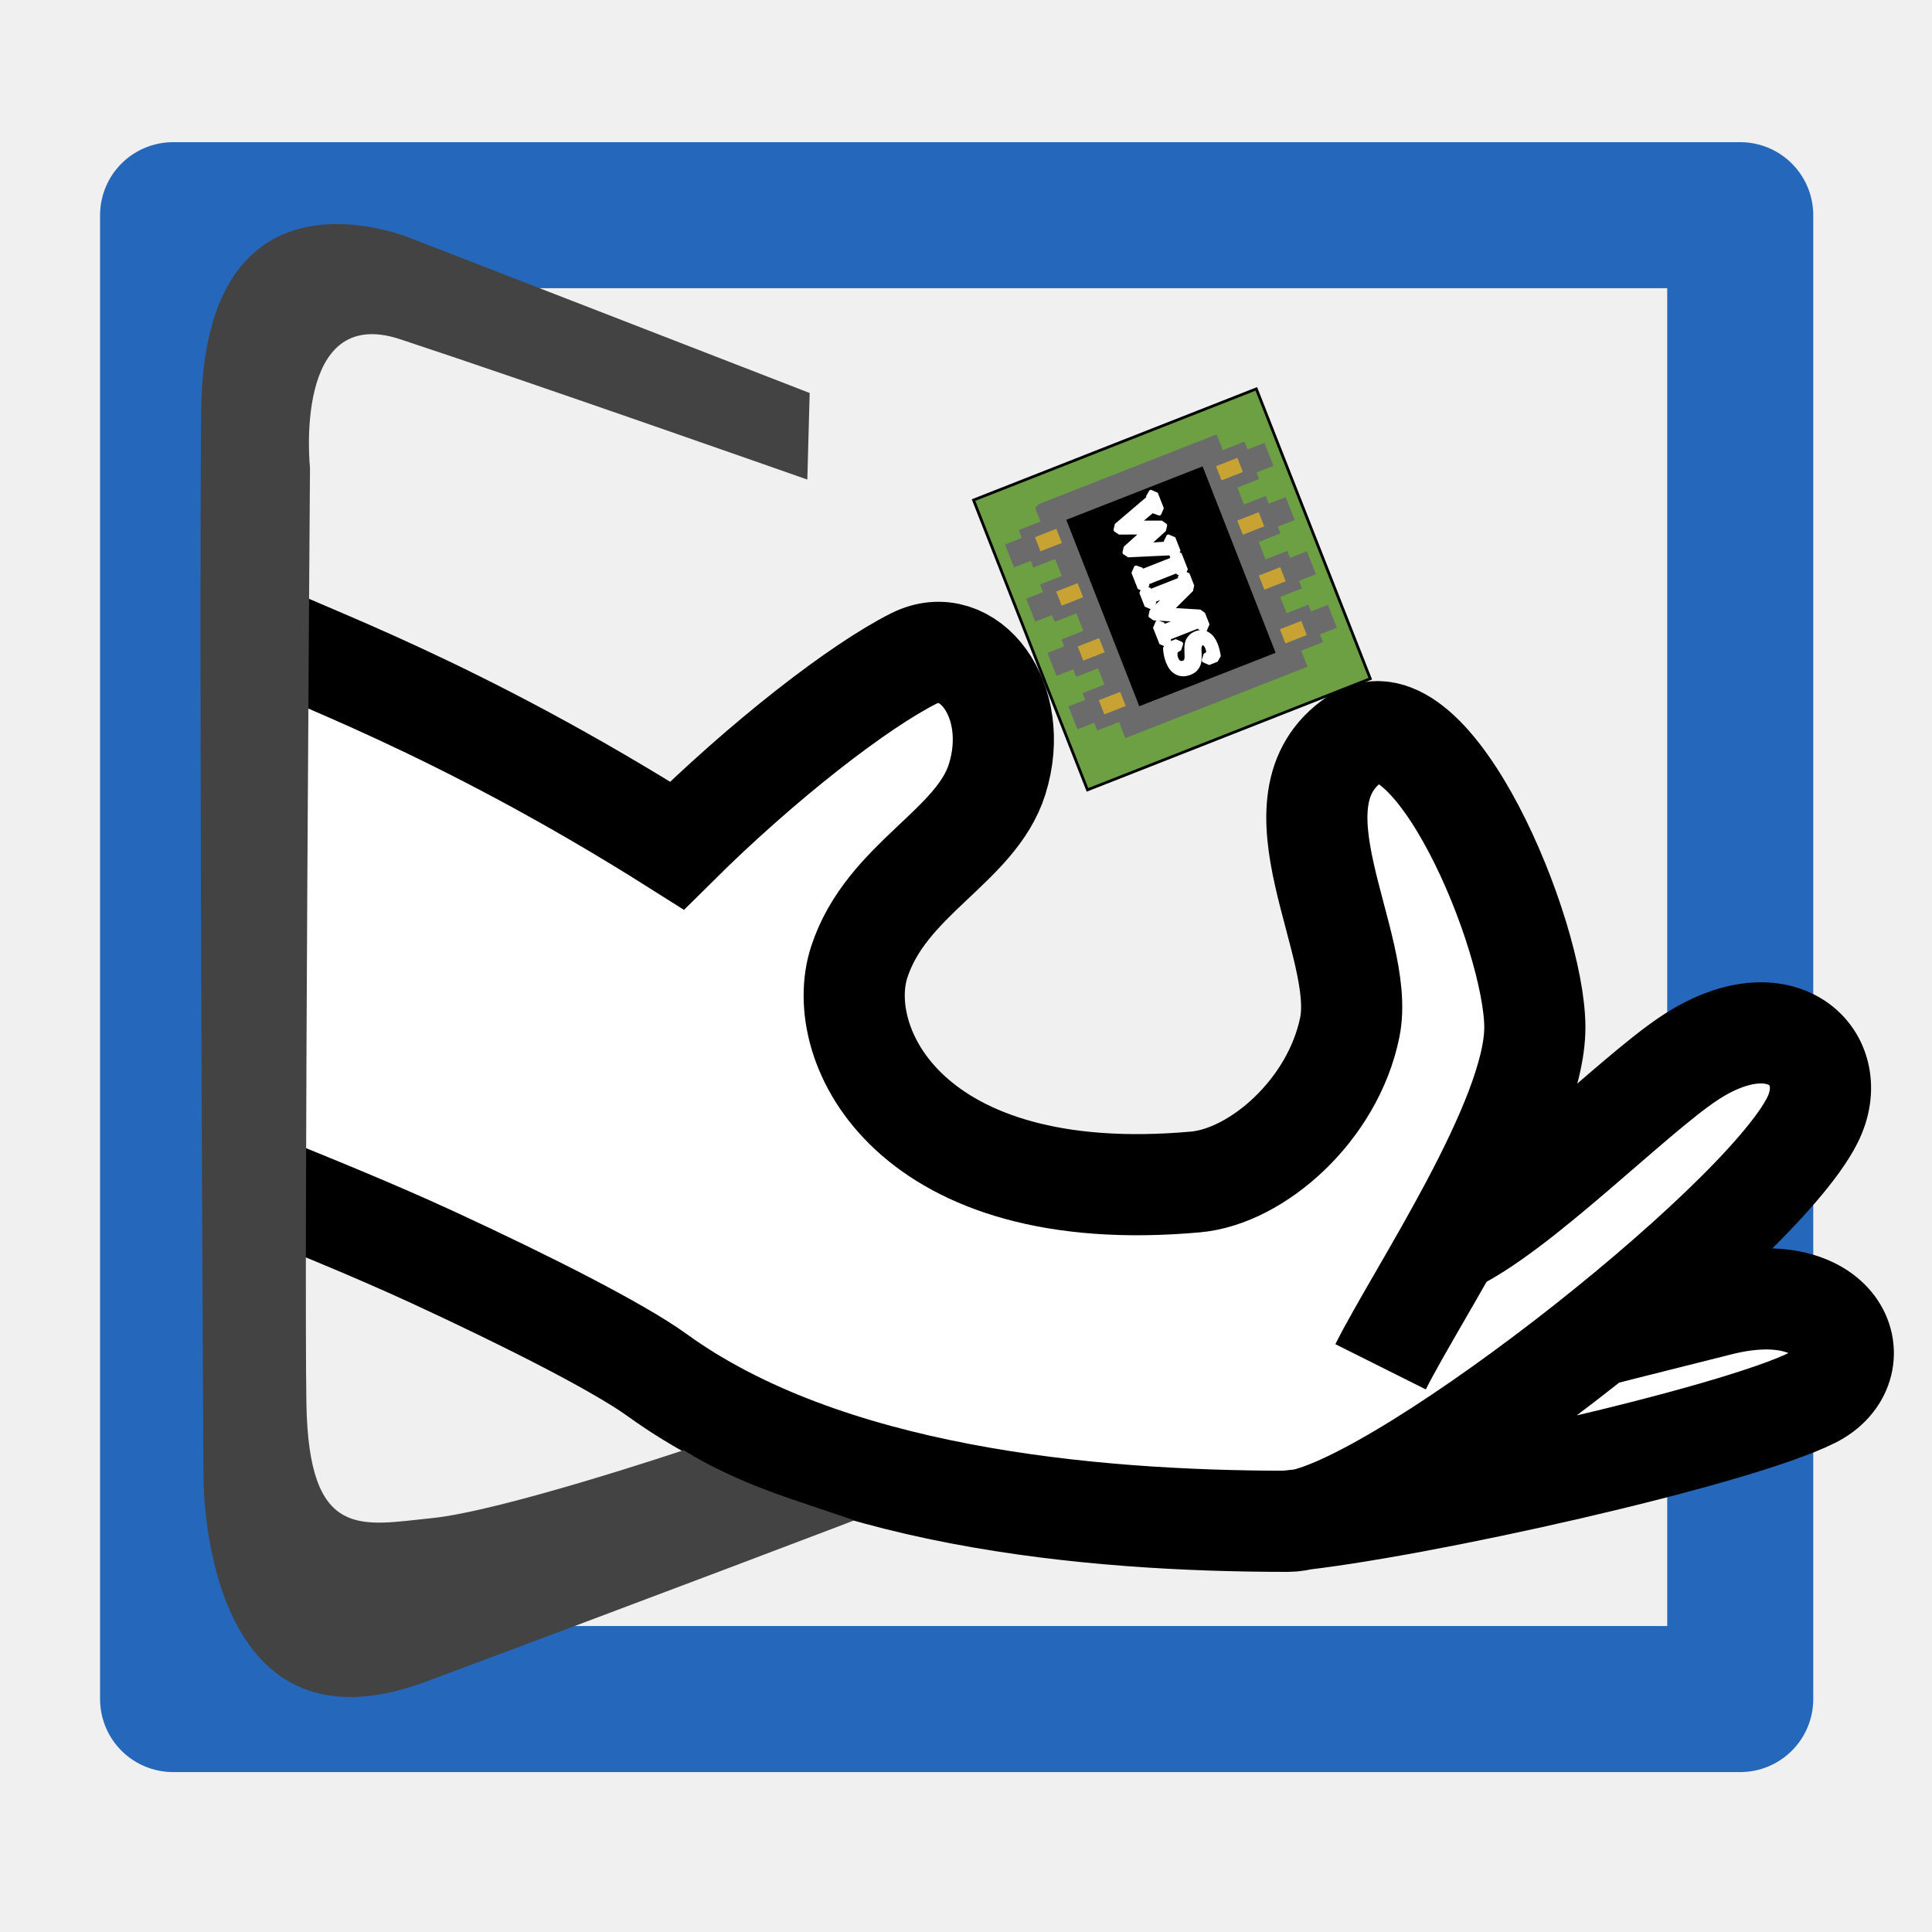
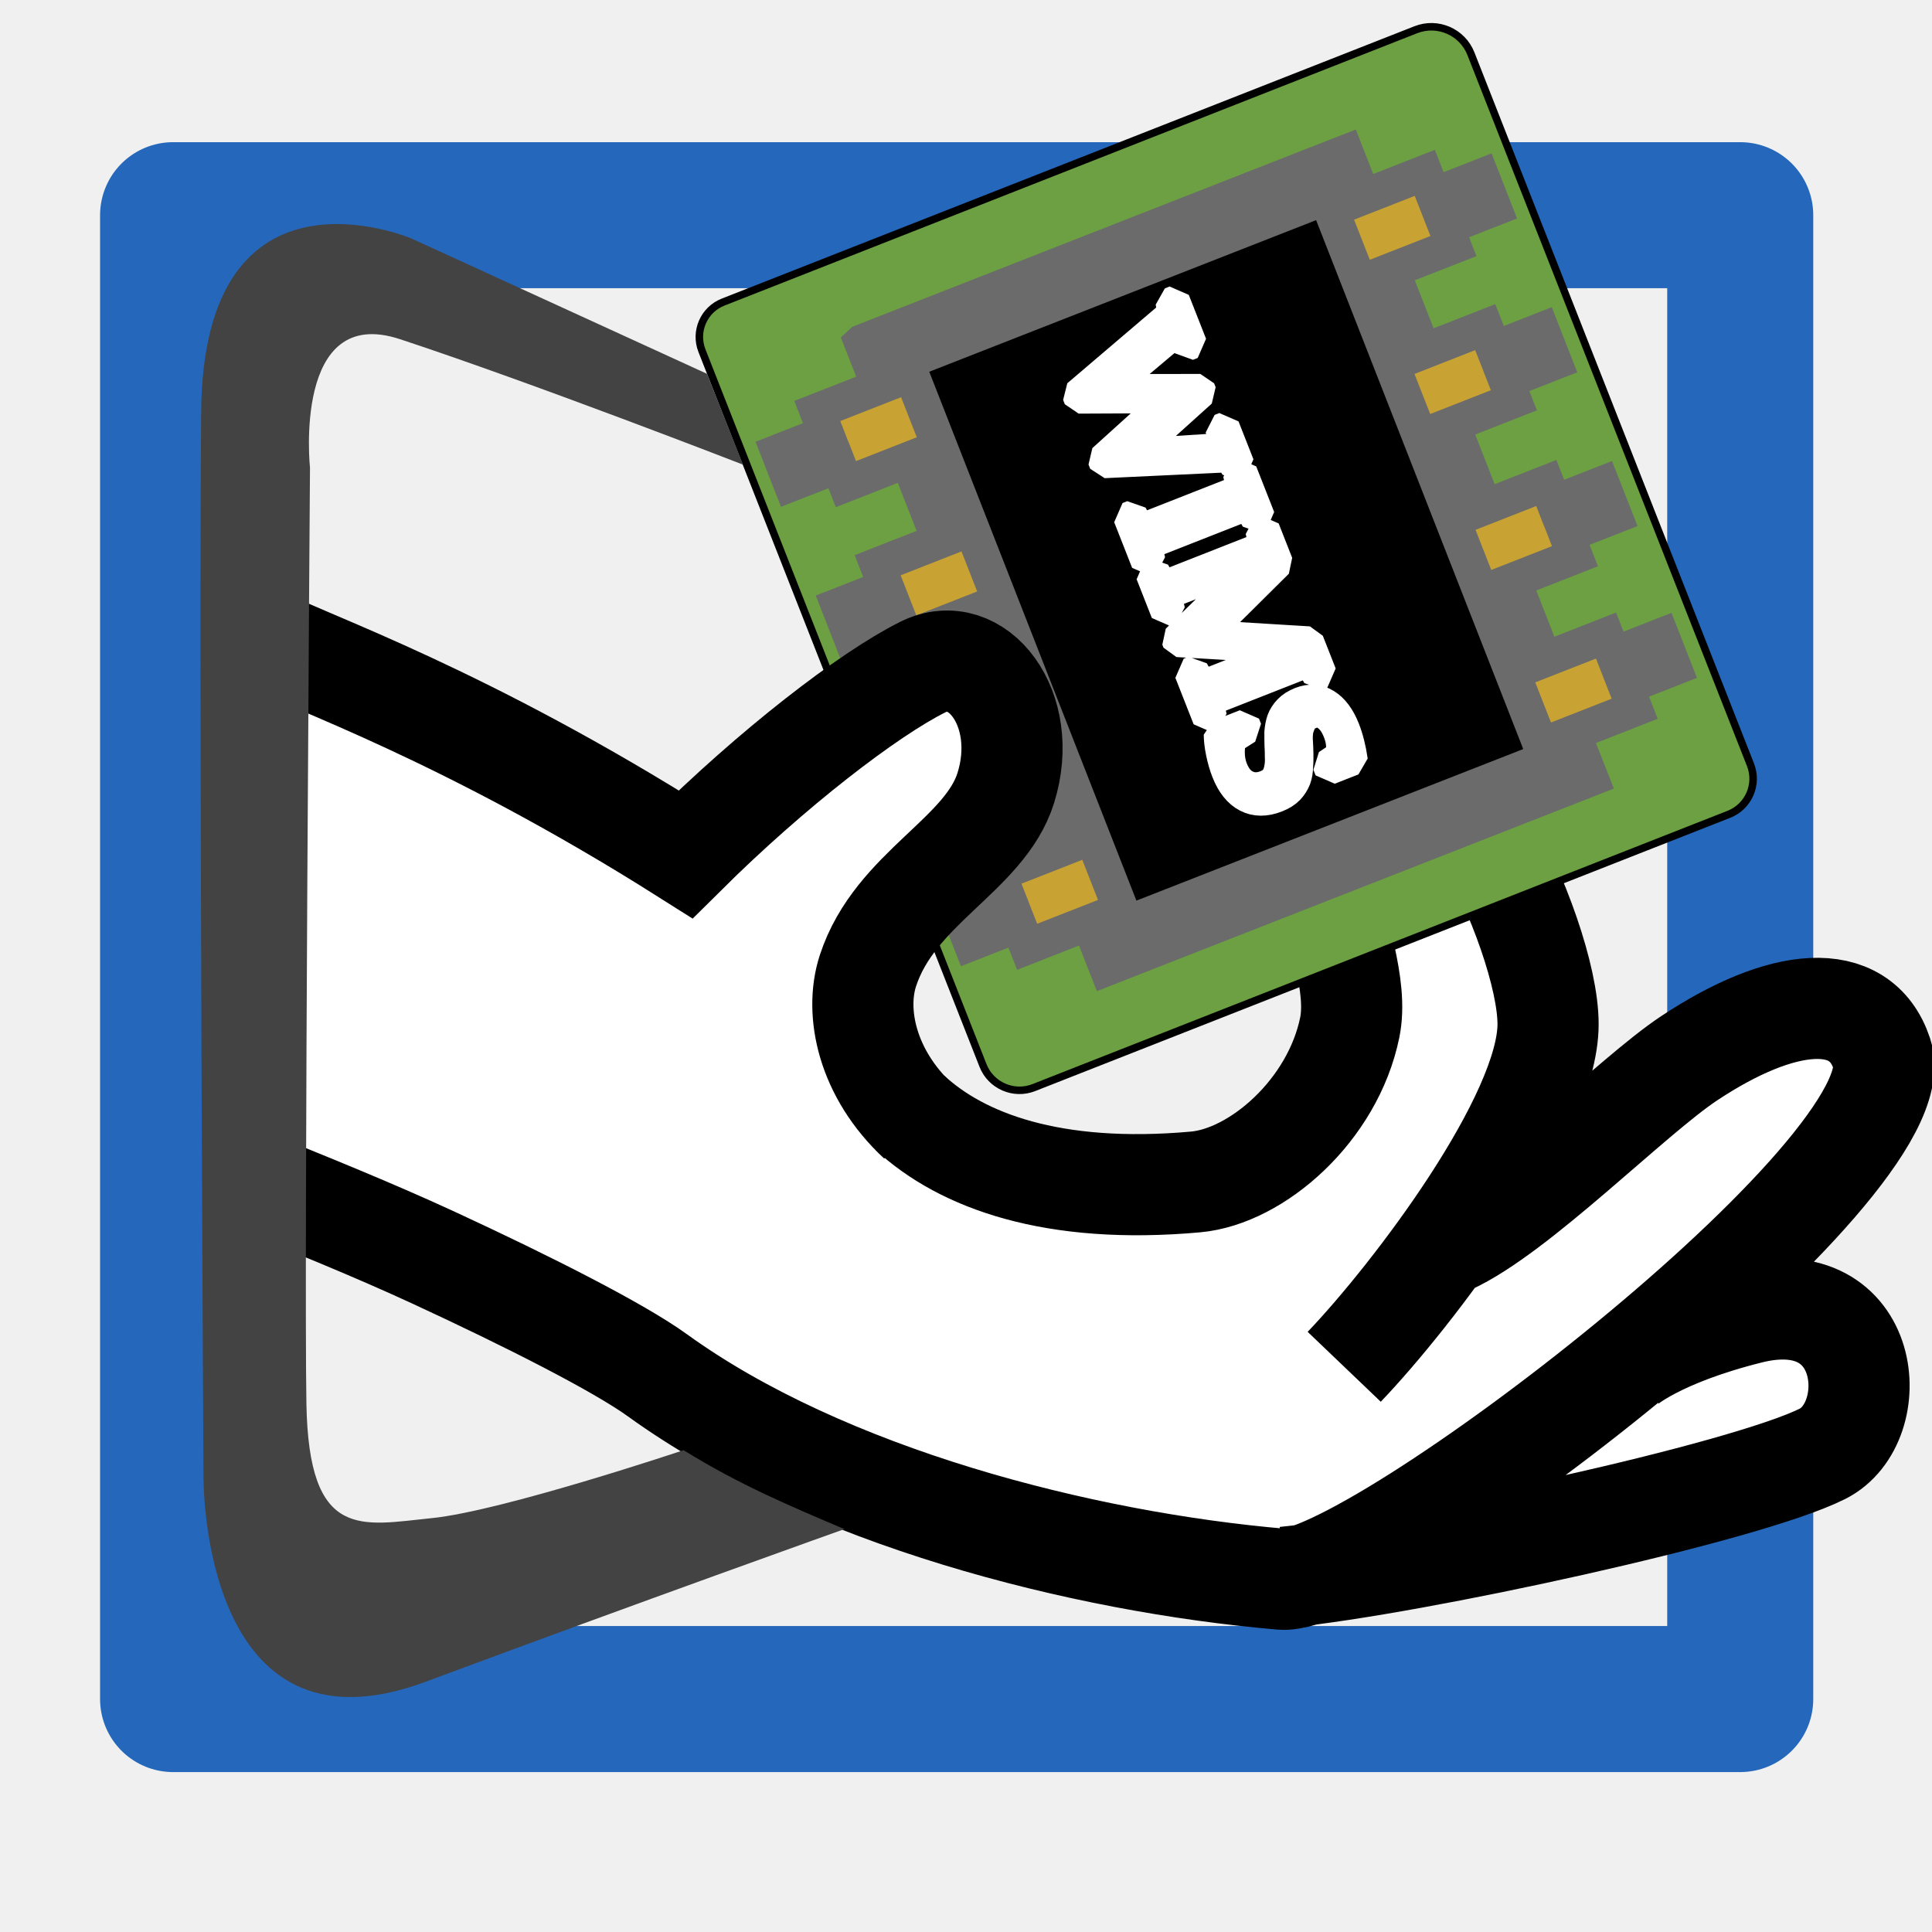
<svg xmlns="http://www.w3.org/2000/svg" width="700" height="700" viewBox="0 0 185.208 185.208" version="1.1" id="svg1">
-   <defs id="defs1" />
-   <rect style="fill:none;fill-opacity:1;fill-rule:nonzero;stroke:#2568bb;stroke-width:14;stroke-linecap:round;stroke-linejoin:round;stroke-dasharray:none;stroke-opacity:1;paint-order:normal" id="rect6" width="150.231" height="142.248" x="16.593" y="20.629" />
-   <g id="layer1" />
+   <defs id="defs1">
+     </defs>
+   <rect style="fill:none;fill-opacity:0;fill-rule:nonzero;stroke:#2568bb;stroke-width:14;stroke-linecap:round;stroke-linejoin:round;stroke-dasharray:none;stroke-opacity:1;paint-order:normal" id="rect6" width="150.231" height="142.248" x="16.593" y="20.629" />
+   <g id="layer1">
+     <path style="fill:#ffffff;stroke:#6ca042;stroke-width:0;stroke-linecap:round;stroke-linejoin:round;fill-opacity:1;stroke-dasharray:none" d="M 24.44,62.11 24.216,113.233 72.424,136.552 113.233,120.408 90.138,109.869 80.272,93.277 42.827,68.164 Z" id="path2" />
+   </g>
  <g id="layer2">
-     <path d="m 132.349,131.025 c 3.478,-6.955 14.786,-23.657 14.786,-32.529 0,-8.872 -9.865,-32.57 -17.155,-27.71 -8.872,5.914 1.035,19.759 -0.588,27.71 -1.623,7.951 -8.895,14.282 -14.786,14.811 -27.44,2.466 -34.829,-13.138 -32.233,-21.09 2.596,-7.951 11.197,-11.067 13.216,-17.519 2.375,-7.588 -2.751,-14.191 -7.975,-11.579 -5.224,2.612 -14.442,9.728 -22.718,17.942 C 43.755,67.692 28.772,62.617 24.497,60.403 l -0.066,52.905 c 4.892,1.984 11.27,4.547 17.105,7.244 9.07,4.192 17.782,8.61 21.483,11.286 16.077,11.622 41.239,13.999 60.459,13.999 8.872,0 45.134,-28.193 50.272,-38.469 2.957,-5.914 -2.957,-11.803 -11.829,-5.914 -5.509,3.657 -16.424,14.811 -22.919,17.768 m 14.047,8.872 c 0,0 2.957,-0.765 11.829,-2.983 11.829,-2.957 14.786,5.914 8.872,8.872 -7.481,3.74 -37.939,10.596 -50.272,11.829" stroke="#121923" stroke-width="7.097" id="path1-5" style="fill:#ffffff;fill-opacity:1;fill-rule:nonzero;stroke:#000000;stroke-width:9.697;stroke-dasharray:none;stroke-opacity:1" />
-     <g id="g5" transform="translate(-27.74927,-21.76558)">
-       <g id="g6" transform="rotate(-21.4639,242.0661,42.47329)">
-         <rect style="fill:#6ca042;fill-opacity:1;fill-rule:nonzero;stroke:#000000;stroke-width:0.265;stroke-dasharray:none;stroke-opacity:1" id="rect3" width="29.129" height="29.851" x="119.503" y="23.544" />
+     <path d="m 128.861,131.025 c 6.649,-6.955 19.542,-23.974 19.542,-32.846 0,-8.872 -11.133,-32.253 -18.423,-27.393 -8.872,5.914 1.035,19.759 -0.588,27.71 -1.623,7.951 -8.895,14.282 -14.786,14.811 -13.72,1.233 -22.427,-2.051 -27.38,-6.638 m -62.795,6.639 c 4.892,1.984 11.27,4.547 17.105,7.244 9.07,4.192 17.782,8.61 21.483,11.286 16.077,11.622 40.675,17.903 59.825,19.548 8.391,0.721 61.162,-39.541 57.565,-50.36 -2.086,-6.275 -9.616,-5.461 -18.488,0.428 -5.509,3.657 -16.424,14.811 -22.919,17.768 m 16.742,11.725 c 0,0 3.116,-2.826 11.987,-5.044 11.829,-2.957 12.883,10.512 6.969,13.469 -7.481,3.74 -39.207,10.596 -51.54,11.829" stroke="#121923" stroke-width="7.097" id="path1-5" style="fill:#ffffff;fill-opacity:1;fill-rule:nonzero;stroke:#000000;stroke-width:9.697;stroke-dasharray:none;stroke-opacity:1" />
+   </g>
+   <g id="layer3">
+     <g id="g6" transform="matrix(2.524597,-0.9926278,0.9926278,2.524597,-259.09,89.4562)">
+       <path style="fill:#6ca042;fill-opacity:1;fill-rule:nonzero;stroke:#000000;stroke-width:0.265;stroke-dasharray:none;stroke-opacity:1" id="rect3" width="29.129" height="29.851" x="119.503" y="23.544" ry="0" d="m 120.826,23.544 h 26.304 a 1.502,1.502 45 0 1 1.502,1.502 l 0,26.998 a 1.351,1.351 135 0 1 -1.351,1.351 H 120.888 a 1.385,1.385 45 0 1 -1.385,-1.385 l 0,-27.142 a 1.324,1.324 135 0 1 1.324,-1.324 z" />
+       <g id="g3" transform="matrix(1.04594,0,0,1.04594,-6.216234,-1.370739)">
        <rect style="fill:#000000;fill-opacity:1;fill-rule:nonzero;stroke:#000000;stroke-width:0.221;stroke-opacity:1" id="rect4" width="16.187" height="21.289" x="126.048" y="27.558" ry="0.782" />
        <path fill="#000000" d="m 125.327,26.797 -3.7e-4,0.579 -0.001,1.035 -2.248,-0.002 -0.002,0.806 -1.721,-0.001 -0.002,1.16 1.723,0.003 -0.002,0.686 2.248,0.002 -0.004,2.942 -2.248,-0.002 -0.002,0.791 -1.721,-0.002 -0.002,1.162 1.721,0.001 1.3e-4,0.701 2.248,0.002 -0.005,3.004 -2.246,-0.002 -1.6e-4,0.716 -1.723,-0.003 -0.002,1.16 1.723,0.003 -0.001,0.778 2.246,0.002 -0.004,2.879 -2.246,-0.002 -5.1e-4,0.692 -1.723,-0.003 -2.9e-4,1.16 1.721,0.001 -1.1e-4,0.806 2.246,0.002 -0.001,1.074 1.6e-4,0.581 0.581,-5e-5 16.397,0.02 0.581,9e-6 -2e-5,-0.581 0.002,-1.072 2.24,0.002 5.4e-4,-0.804 1.739,0.003 0.002,-1.16 -1.739,-0.003 5.2e-4,-0.692 -2.239,-0.002 0.004,-2.879 2.239,0.002 0.002,-0.778 1.739,0.003 2.6e-4,-1.16 -1.739,-0.003 0.002,-0.718 -2.24,-0.002 0.004,-3.002 2.24,0.002 2.4e-4,-0.7 1.739,0.003 0.002,-1.162 -1.739,-0.003 -1.6e-4,-0.792 -2.238,-0.002 0.004,-2.942 2.238,0.002 6.6e-4,-0.684 1.741,0.002 0.002,-1.162 -1.741,-0.002 0.001,-0.81 -2.238,-0.002 0.002,-1.034 0.002,-0.581 -0.581,-0.002 -16.396,-0.018 -0.581,1.75e-4 z m 1.158,1.162 15.238,0.017 -0.028,20.391 -15.237,-0.018 z" id="path1-2" style="fill:#c8a232;fill-opacity:1;stroke:#6b6b6b;stroke-width:1.2;stroke-dasharray:none;stroke-opacity:1" />
        <text xml:space="preserve" style="font-size:6.35px;line-height:0;text-align:start;writing-mode:lr-tb;direction:ltr;text-anchor:start;white-space:pre;inline-size:28.09;display:inline;fill:#ffffff;fill-opacity:1;fill-rule:nonzero;stroke:#ffffff;stroke-width:1;stroke-linejoin:bevel;stroke-dasharray:none;stroke-opacity:1" x="129.139" y="36.427" id="text5" transform="rotate(90,133.879,34.08913)">
          <tspan x="129.139" y="36.427" id="tspan1">WIMS</tspan>
        </text>
      </g>
    </g>
  </g>
-   <path style="fill:#434343;fill-opacity:1;stroke-width:1.165;stroke-dasharray:none" d="M 77.618,37.674 39.463,22.871 c 0,0 -19.956,-8.52 -20.18,16.593 -0.224,25.113 0.224,102.022 0.224,102.022 0,0 -0.377,27.8 21.301,19.732 20.744,-7.721 41.089,-15.471 41.089,-15.471 -5.488,-1.912 -10.907,-3.351 -16.368,-6.727 0,0 -17.414,5.841 -24.141,6.514 -6.727,0.673 -11.791,2.231 -12.015,-10.998 -0.224,-13.229 0.344,-89.689 0.344,-89.689 0,0 -1.685,-15.734 8.625,-12.332 12.931,4.267 39.051,13.458 39.051,13.458 z" id="path1" />
+   <g id="layer4">
+     <path d="m 88.056,107.506 c -4.953,-4.587 -6.151,-10.476 -4.853,-14.451 2.596,-7.951 11.197,-11.067 13.216,-17.519 2.375,-7.588 -2.751,-14.191 -7.975,-11.579 -5.224,2.612 -14.442,9.728 -22.718,17.942 C 44.585,68.528 29.602,63.453 25.327,61.239" style="fill:#ffffff;fill-opacity:1;fill-rule:nonzero;stroke:#000000;stroke-width:9.697;stroke-dasharray:none;stroke-opacity:1" id="path1-3" />
+     <path style="fill:#434343;fill-opacity:1;stroke-width:1.165;stroke-dasharray:none" d="M 67.779,35.836 39.463,22.871 c 0,0 -19.956,-8.52 -20.18,16.593 -0.224,25.113 0.224,102.022 0.224,102.022 0,0 -0.377,27.8 21.301,19.732 20.744,-7.721 40.136,-14.631 40.136,-14.631 -5.264,-2.248 -9.954,-4.192 -15.415,-7.568 0,0 -17.414,5.841 -24.141,6.514 -6.727,0.673 -11.791,2.231 -12.015,-10.998 -0.224,-13.229 0.344,-89.689 0.344,-89.689 0,0 -1.685,-15.734 8.625,-12.332 12.931,4.267 32.889,12.031 32.889,12.031 z" id="path1" />
+   </g>
</svg>
